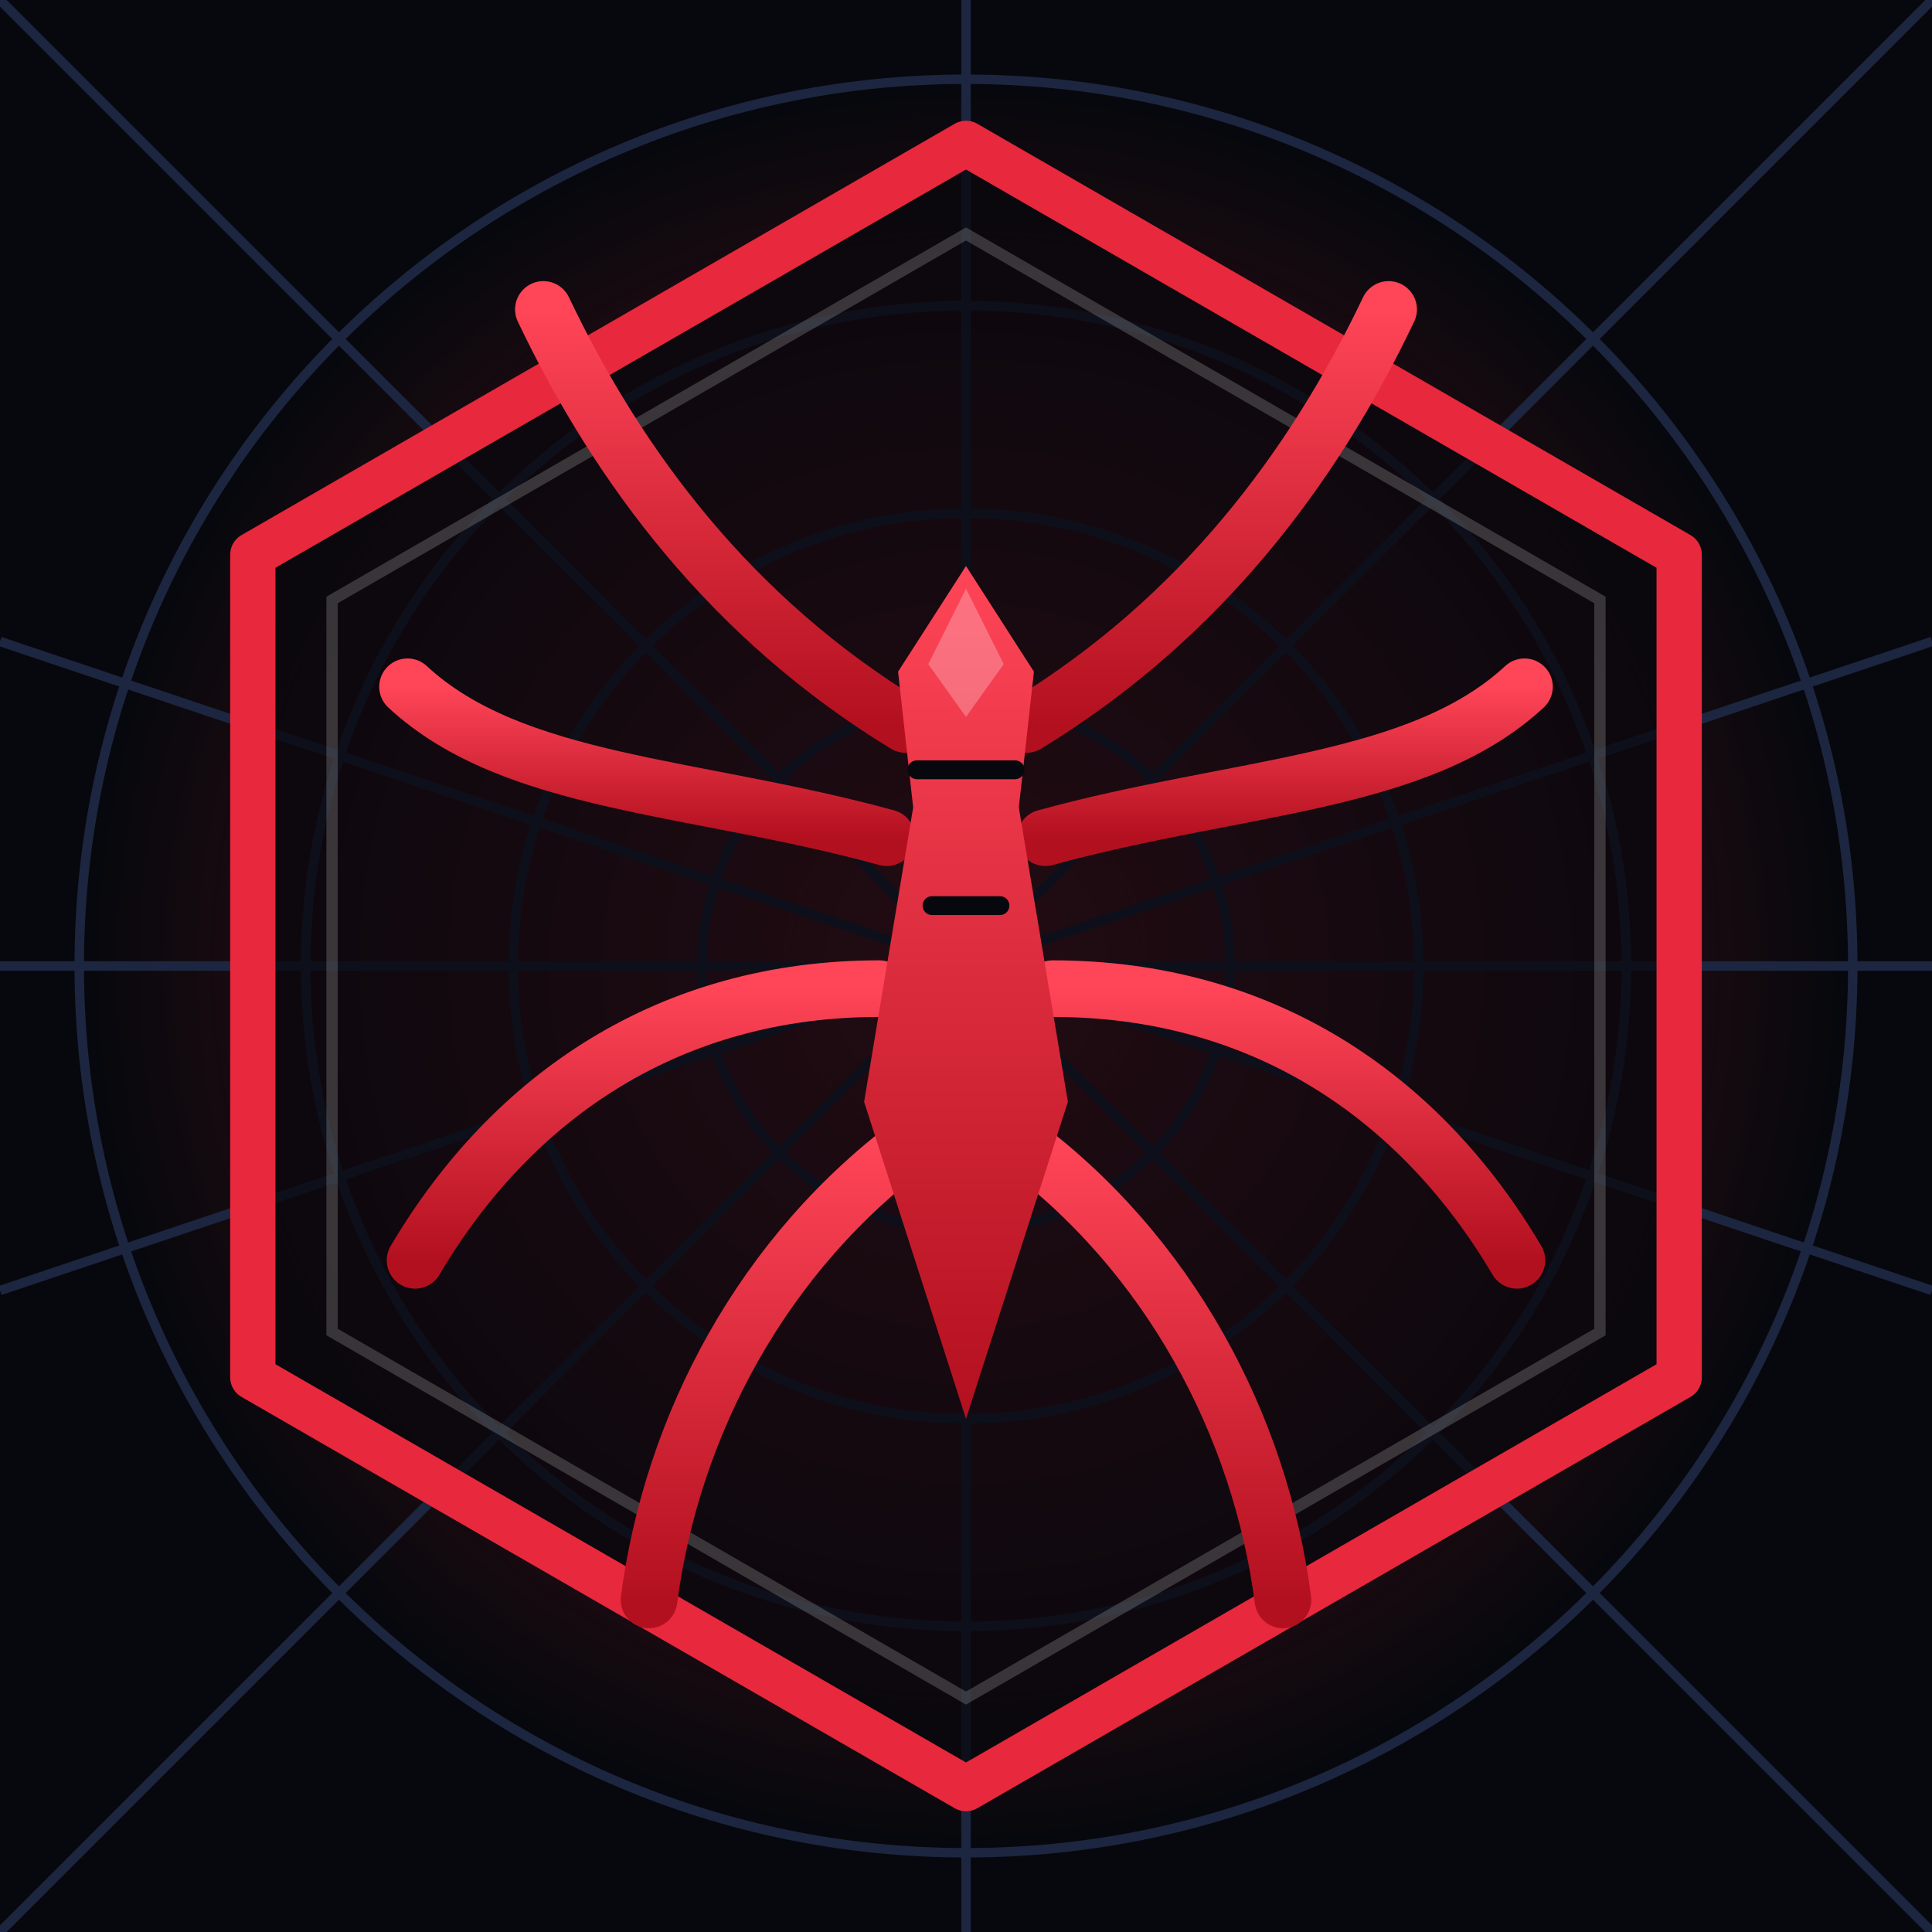
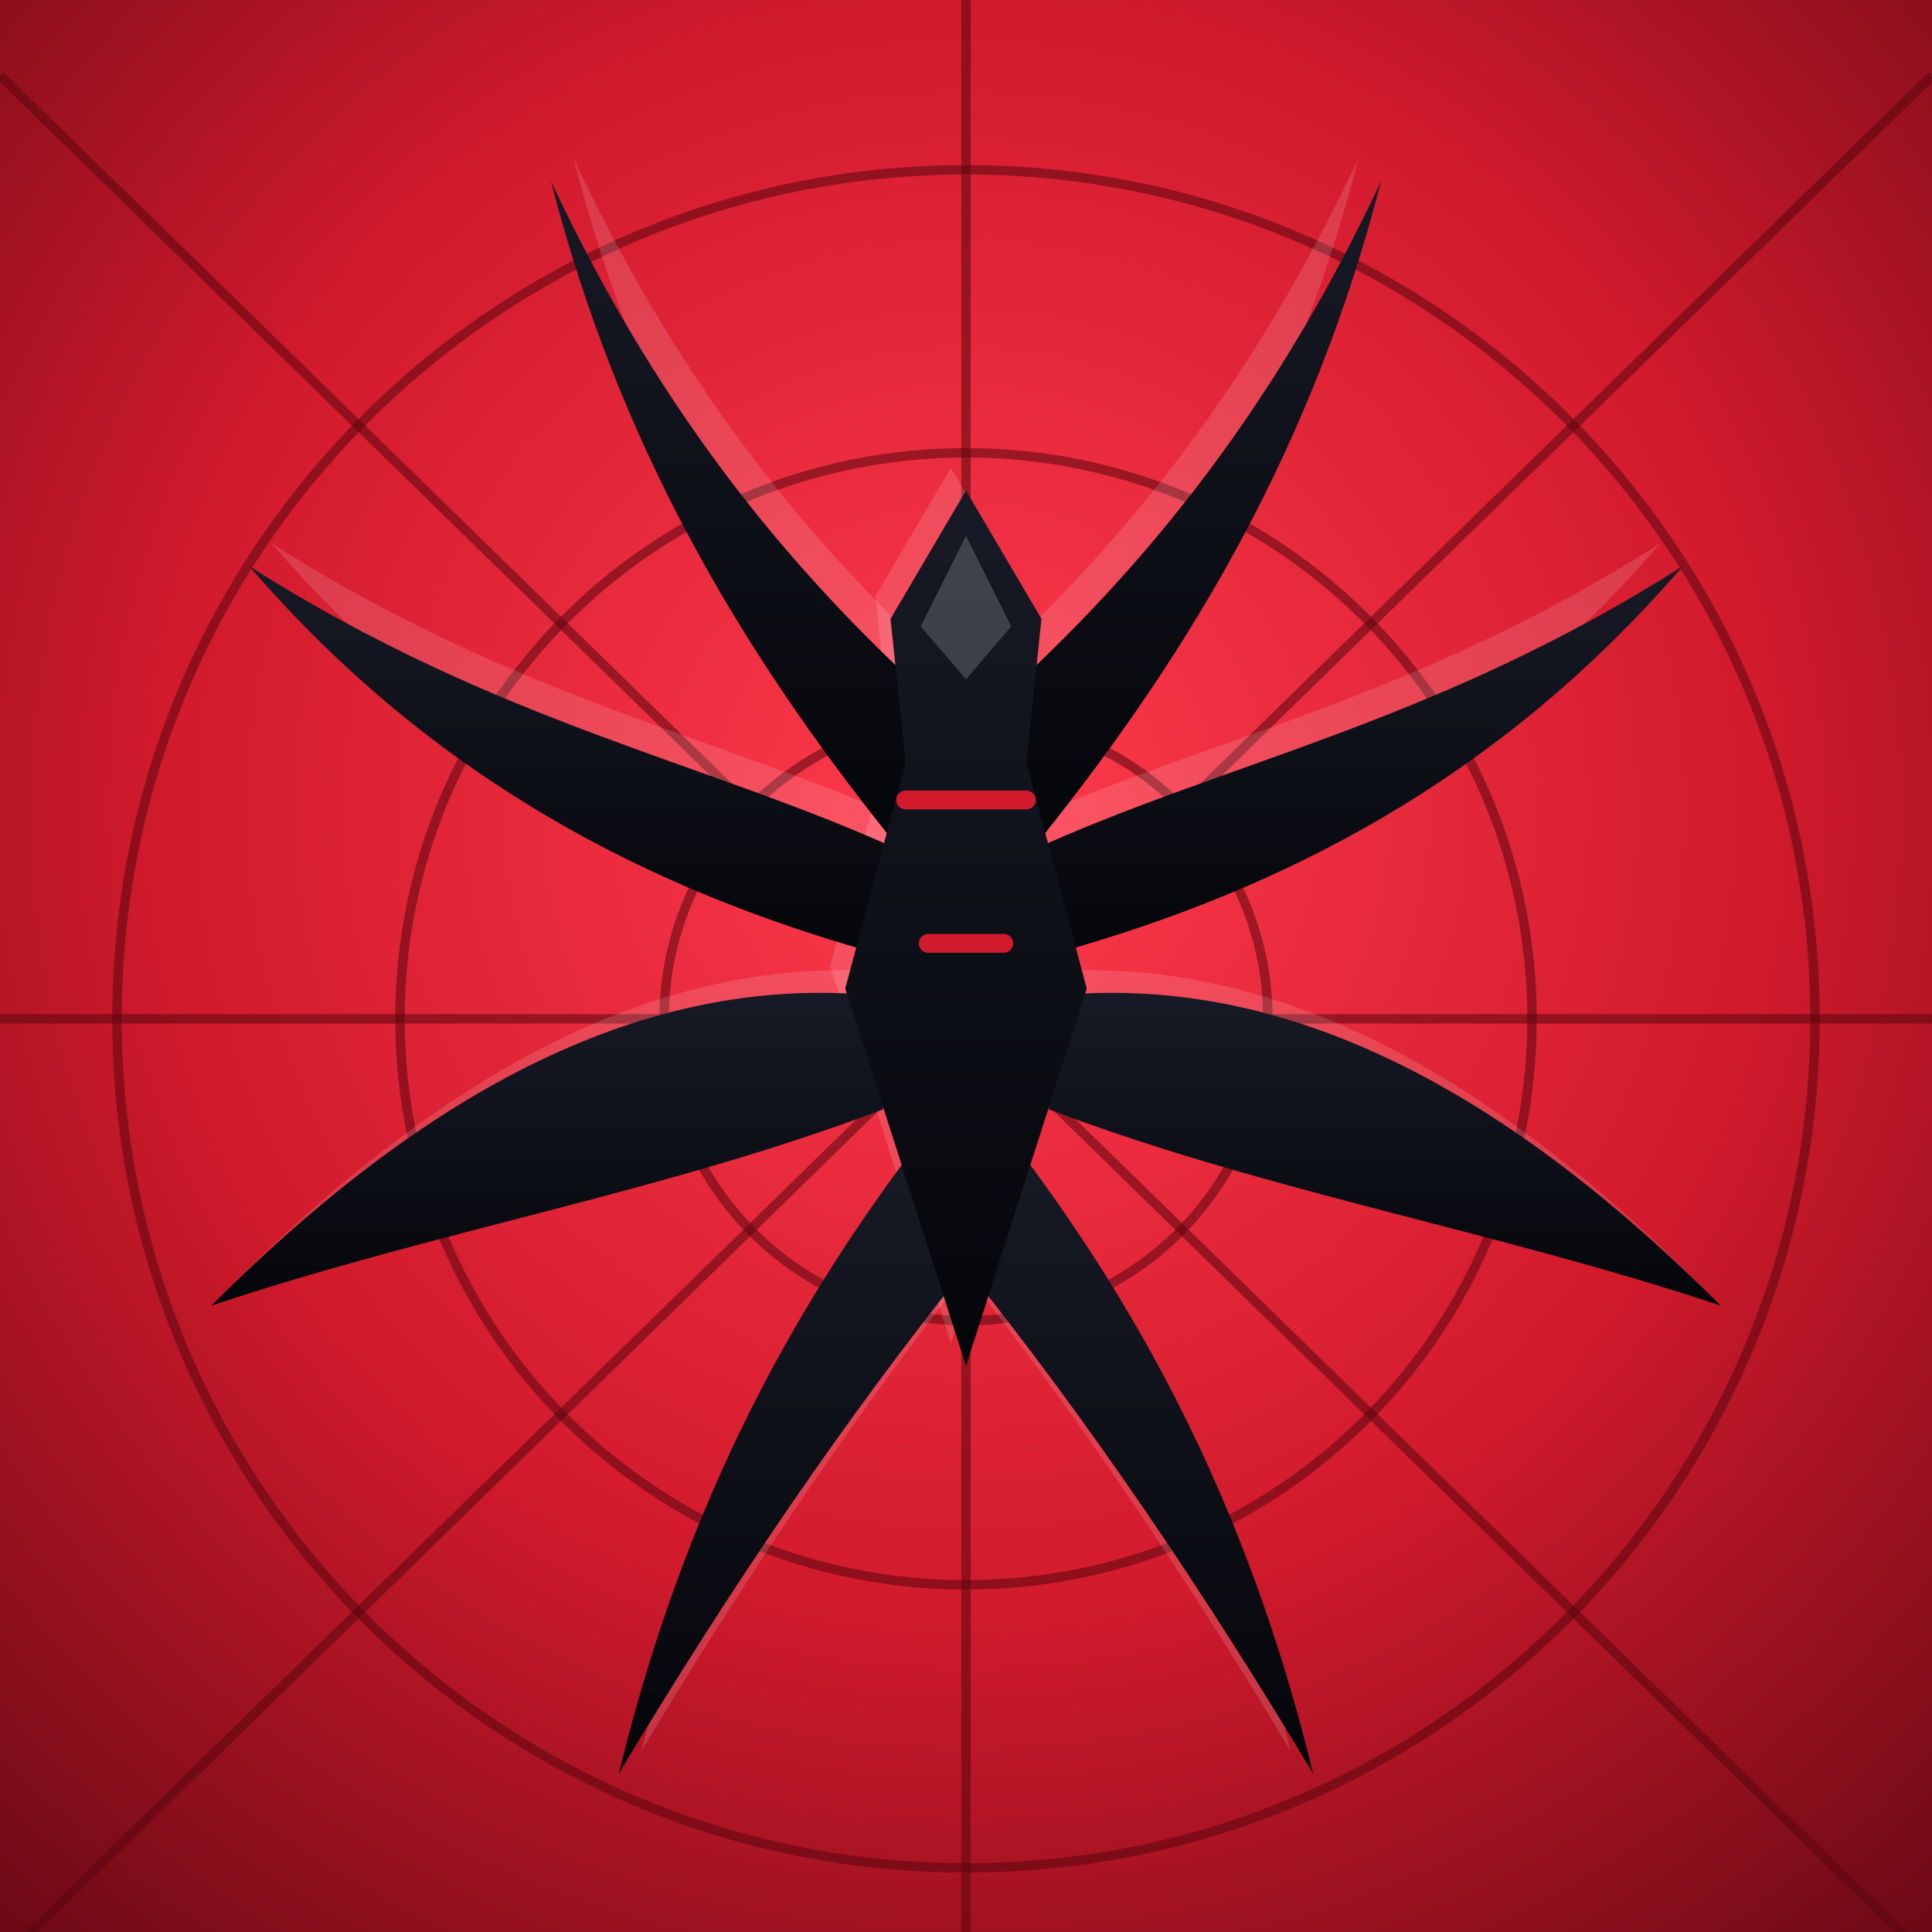
<svg xmlns="http://www.w3.org/2000/svg" viewBox="0 0 512 512">
  <defs>
-     <radialGradient id="g" cx="50%" cy="50%" r="50%">
-       <stop offset="0" stop-color="#e8283c" stop-opacity=".45" />
-       <stop offset="1" stop-color="#e8283c" stop-opacity="0" />
+     <radialGradient id="bg" cx="50%" cy="42%" r="75%">
+       <stop offset="0" stop-color="#ff3b4d" />
+       <stop offset=".55" stop-color="#d11a2c" />
+       <stop offset="1" stop-color="#6e0a16" />
    </radialGradient>
-     <linearGradient id="r" x1="0" y1="0" x2="0" y2="1">
-       <stop offset="0" stop-color="#ff4558" />
-       <stop offset="1" stop-color="#b3101f" />
+     <linearGradient id="sp" x1="0" y1="0" x2="0" y2="1">
+       <stop offset="0" stop-color="#171a26" />
+       <stop offset="1" stop-color="#05060a" />
    </linearGradient>
+     <g id="leg">
+       <path d="M262 188C300 154 336 112 366 48C348 118 316 172 276 222Z" />
+       <path d="M272 226C324 202 380 192 446 150C396 208 338 236 282 252Z" />
+       <path d="M278 264C334 258 392 282 456 346C396 326 336 316 278 294Z" />
+       <path d="M268 302C300 344 330 396 348 470C318 420 288 376 256 336Z" />
+     </g>
  </defs>
-   <rect width="512" height="512" fill="#07080d" />
-   <circle cx="256" cy="256" r="230" fill="url(#g)" />
-   <g stroke="#1d2640" stroke-width="2.5" fill="none">
-     <path d="M256 256L0 0M256 256L512 0M256 256L0 512M256 256L512 512M256 256V0M256 256V512M256 256H0M256 256H512M256 256L0 170M256 256L512 170M256 256L0 342M256 256L512 342" />
-     <circle cx="256" cy="256" r="70" />
-     <circle cx="256" cy="256" r="120" />
-     <circle cx="256" cy="256" r="175" />
-     <circle cx="256" cy="256" r="235" />
+   <rect width="512" height="512" fill="url(#bg)" />
+   <g stroke="#5a0710" stroke-opacity=".55" stroke-width="2.500" fill="none">
+     <path d="M256 270L0 20M256 270L512 20M256 270L0 520M256 270L512 520M256 270V0M256 270V512M256 270H0M256 270H512" />
+     <circle cx="256" cy="270" r="80" />
+     <circle cx="256" cy="270" r="150" />
+     <circle cx="256" cy="270" r="225" />
  </g>
-   <polygon points="256,38 445,147 445,365 256,474 67,365 67,147" fill="#07080d" fill-opacity=".72" stroke="#e8283c" stroke-width="12" stroke-linejoin="round" />
-   <polygon points="256,62 424,159 424,353 256,450 88,353 88,159" fill="none" stroke="#ffffff" stroke-opacity=".18" stroke-width="3" />
-   <g id="leg" stroke="url(#r)" stroke-width="15" stroke-linecap="round" stroke-linejoin="round" fill="none">
-     <path d="M272 192C318 164 348 124 368 82" />
-     <path d="M277 222C328 208 376 208 404 182" />
-     <path d="M279 262C334 262 376 290 402 334" />
-     <path d="M269 302C310 332 334 378 340 424" />
+   <g fill="#ffffff" fill-opacity=".14">
+     <use href="#leg" transform="translate(-6 -6)" />
+     <use href="#leg" transform="translate(518 -6) scale(-1 1)" />
+     <path transform="translate(-4 -6)" d="M256 130L276 164L272 202L288 262L256 362L224 262L240 202L236 164Z" />
  </g>
-   <use href="#leg" transform="translate(512 0) scale(-1 1)" />
-   <path d="M256 150L274 178L270 214L283 292L256 376L229 292L242 214L238 178Z" fill="url(#r)" />
-   <path d="M243 204H269M247 240H265" stroke="#07080d" stroke-width="5" stroke-linecap="round" />
-   <path d="M256 156L266 176L256 190L246 176Z" fill="#fff" fill-opacity=".25" />
+   <g fill="url(#sp)">
+     <use href="#leg" />
+     <use href="#leg" transform="translate(512 0) scale(-1 1)" />
+     <path d="M256 130L276 164L272 202L288 262L256 362L224 262L240 202L236 164Z" />
+   </g>
+   <path d="M256 142L268 166L256 180L244 166Z" fill="#fff" fill-opacity=".18" />
+   <path d="M240 212H272M246 250H266" stroke="#d11a2c" stroke-width="5" stroke-linecap="round" />
</svg>
